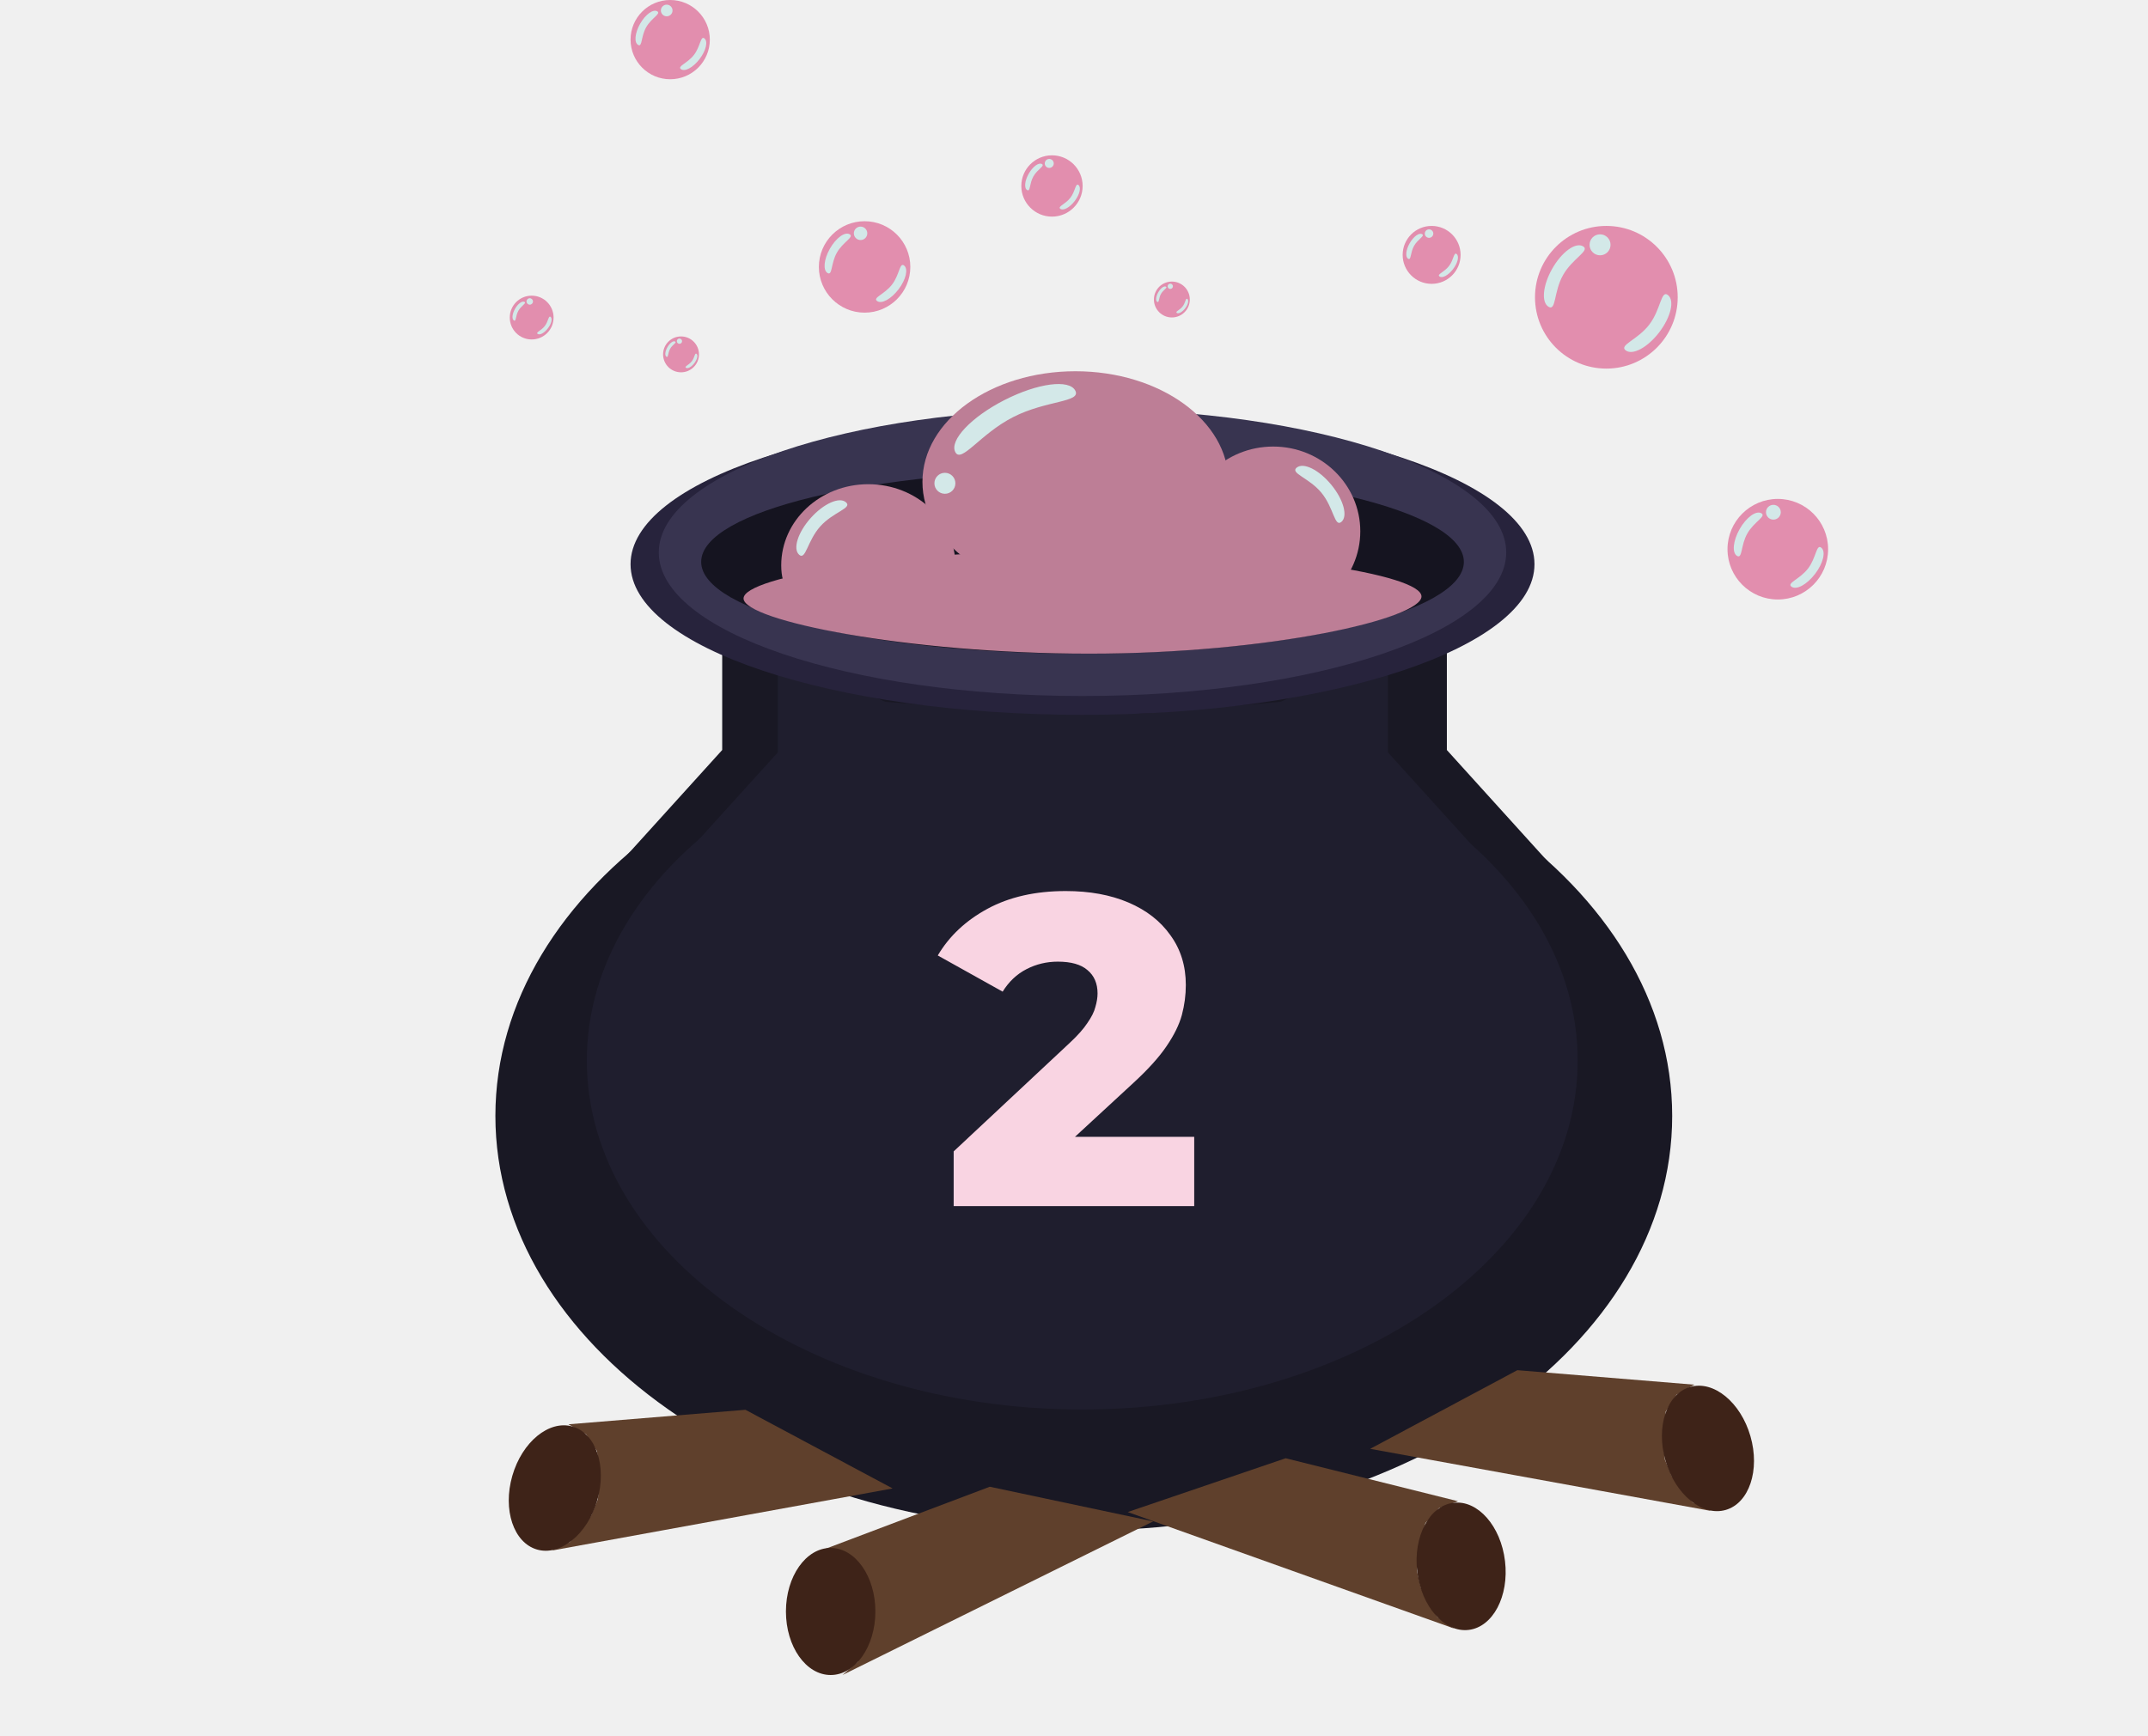
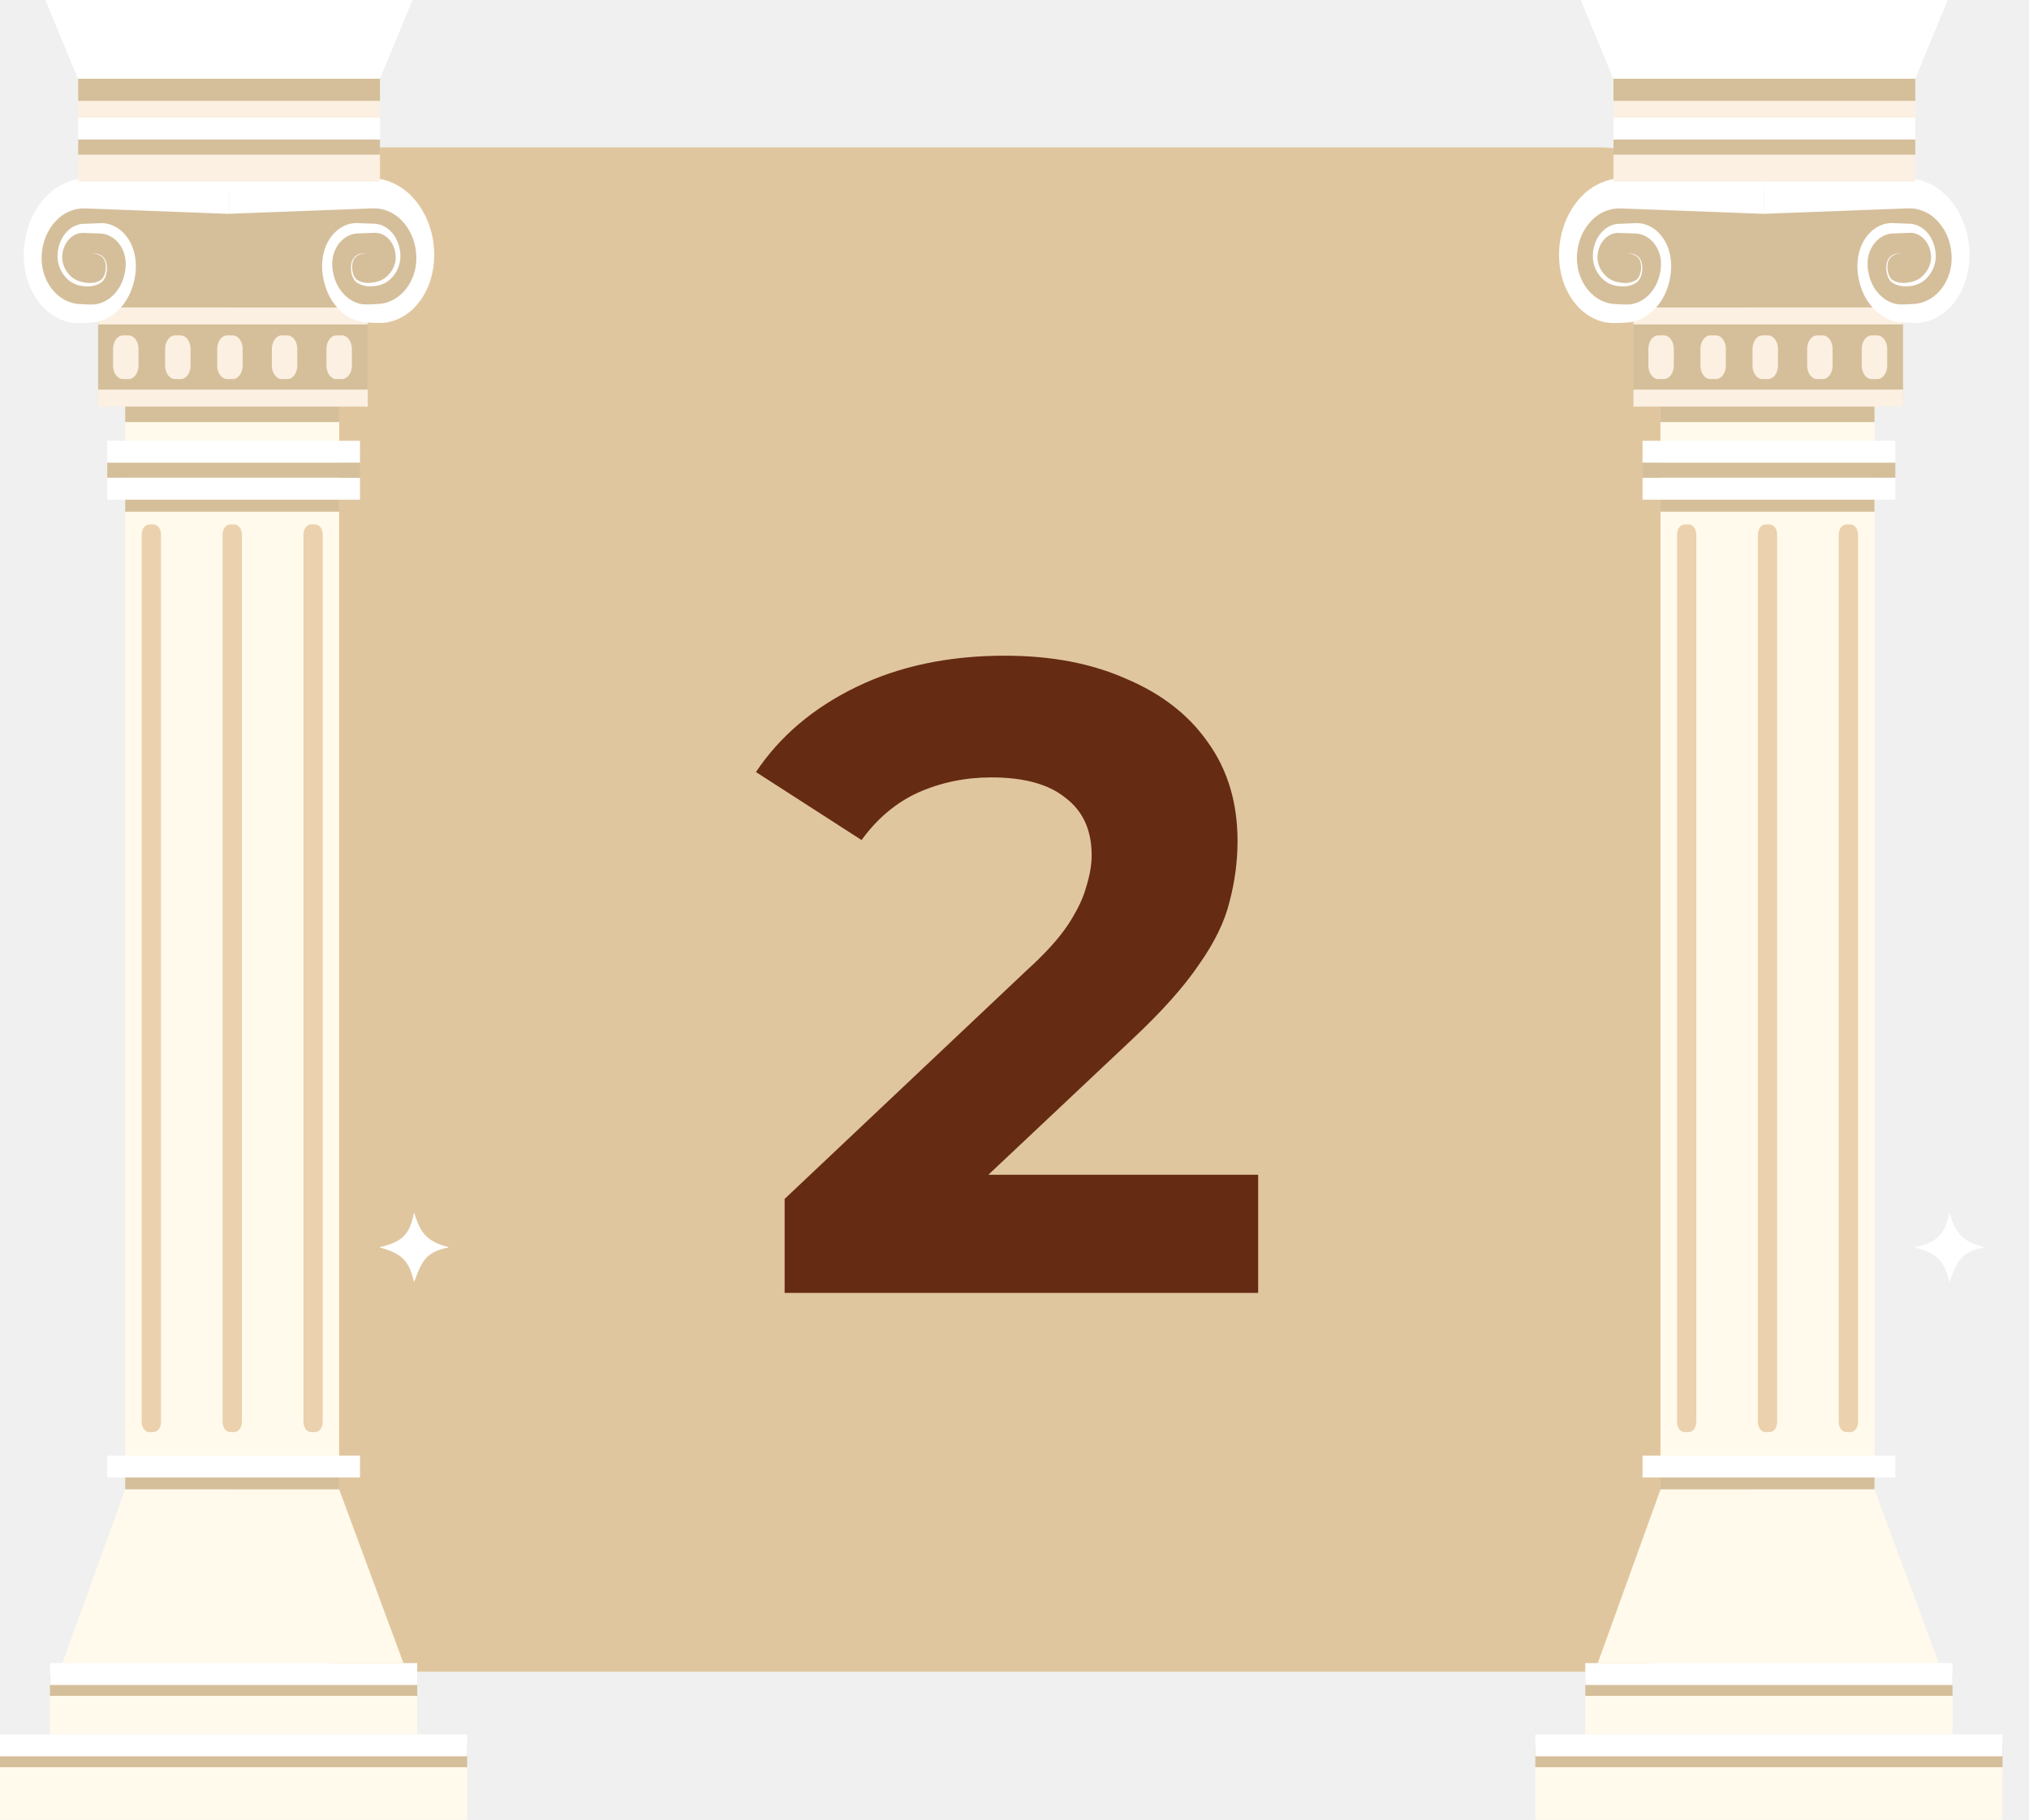
- <svg xmlns="http://www.w3.org/2000/svg" width="146" height="118" viewBox="0 0 146 118" fill="none">
-   <path d="M113.659 75.868C113.659 91.433 95.754 104.051 73.666 104.051C51.578 104.051 33.672 91.433 33.672 75.868C33.672 60.304 51.578 47.687 73.666 47.687C95.754 47.687 113.659 60.304 113.659 75.868Z" fill="#191824" />
-   <path d="M69.894 47.866L42.217 58.58L49.088 50.991L49.088 43.076L57.778 46.91L69.894 47.866Z" fill="#191824" />
-   <path d="M74.168 48.249L105.215 58.582L98.344 50.993L98.344 43.078L89.655 46.912L74.168 48.249Z" fill="#191824" />
-   <path d="M107.235 72.1C107.235 85.205 92.159 95.828 73.561 95.828C54.964 95.828 39.888 85.205 39.888 72.1C39.888 58.995 54.964 48.372 73.561 48.372C92.159 48.372 107.235 58.995 107.235 72.1Z" fill="#1F1E2E" />
-   <path d="M70.386 48.523L47.083 57.543L52.868 51.154L52.868 44.49L60.184 47.717L70.386 48.523Z" fill="#1F1E2E" />
-   <path d="M73.986 48.845L100.126 57.545L94.341 51.156L94.341 44.492L87.025 47.719L73.986 48.845Z" fill="#1F1E2E" />
-   <ellipse cx="73.579" cy="38.36" rx="30.72" ry="10.24" fill="#27233C" />
-   <ellipse cx="73.578" cy="37.56" rx="28.8" ry="9.76" fill="#383450" />
-   <ellipse cx="73.579" cy="38.2" rx="25.92" ry="6.24" fill="#151420" />
-   <ellipse cx="73.099" cy="32.76" rx="10.4" ry="7.52" fill="#BD7E96" />
-   <ellipse cx="86.539" cy="36.12" rx="5.92" ry="5.76" fill="#BD7E96" />
-   <path d="M64.94 38.435C64.94 41.48 62.289 41.236 59.02 41.236C55.75 41.236 53.1 41.48 53.1 38.435C53.1 35.389 55.75 32.92 59.02 32.92C62.289 32.92 64.94 35.389 64.94 38.435Z" fill="#BD7E96" />
-   <path d="M96.619 40.55C96.619 42.051 86.384 44.44 74.027 44.44C61.671 44.44 50.539 42.188 50.539 40.687C50.539 39.186 61.473 37.4 73.829 37.4C86.186 37.4 96.619 39.049 96.619 40.55Z" fill="#BD7E96" />
-   <path d="M55.98 105.347L67.277 101.08L78.38 103.436L57.264 113.88L58.291 112.989L58.804 112.033L59.19 110.823L59.318 109.677L59.061 108.212L58.355 106.557L57.328 105.665L55.98 105.347Z" fill="#5F402C" />
-   <path d="M38.636 96.835L50.667 95.848L60.671 101.196L37.495 105.42L38.728 104.845L39.487 104.066L40.193 103.005L40.635 101.935L40.797 100.452L40.579 98.659L39.842 97.515L38.636 96.835Z" fill="#5F402C" />
-   <ellipse cx="37.71" cy="101.168" rx="3.005" ry="4.352" transform="matrix(0.960822 0.277167 -0.277168 0.960821 29.5181 -6.48838)" fill="#3E2318" />
-   <path d="M99.1 102.065L87.387 99.143L76.65 102.8L98.836 110.721L97.712 109.954L97.089 109.062L96.564 107.901L96.301 106.774L96.382 105.284L96.887 103.55L97.8 102.541L99.1 102.065Z" fill="#5F402C" />
-   <ellipse cx="3.005" cy="4.352" rx="3.005" ry="4.352" transform="matrix(-0.993022 0.117929 0.11793 0.993022 101.783 101.816)" fill="#3E2318" />
-   <path d="M115.165 94.141L103.134 93.155L93.13 98.502L116.306 102.726L115.072 102.151L114.314 101.372L113.607 100.312L113.165 99.242L113.004 97.758L113.221 95.966L113.959 94.822L115.165 94.141Z" fill="#5F402C" />
-   <ellipse cx="3.005" cy="4.352" rx="3.005" ry="4.352" transform="matrix(-0.960822 0.277167 0.277168 0.960822 117.771 93.4609)" fill="#3E2318" />
-   <ellipse cx="56.46" cy="109.56" rx="3.04" ry="4.32" fill="#3E2318" />
-   <ellipse cx="109.184" cy="20.21" rx="4.85" ry="4.85" fill="#E28EAE" />
-   <path d="M112.782 22.587C111.989 23.626 110.966 24.179 110.497 23.821C110.027 23.463 111.31 23.108 112.102 22.069C112.895 21.029 112.897 19.698 113.366 20.056C113.836 20.414 113.574 21.547 112.782 22.587Z" fill="#D3E8E8" />
-   <path d="M105.5 18.276C106.144 17.138 107.083 16.452 107.597 16.743C108.11 17.034 106.888 17.559 106.244 18.697C105.6 19.834 105.778 21.153 105.264 20.862C104.75 20.571 104.856 19.413 105.5 18.276Z" fill="#D3E8E8" />
-   <path d="M68.27 27.201C70.524 26.049 72.681 25.763 73.09 26.562C73.499 27.361 71.115 27.206 68.862 28.358C66.609 29.51 65.339 31.533 64.93 30.734C64.522 29.935 66.017 28.353 68.27 27.201Z" fill="#D3E8E8" />
-   <path d="M55.108 35.215C55.988 34.231 57.061 33.756 57.506 34.153C57.95 34.55 56.631 34.806 55.751 35.791C54.871 36.775 54.764 38.114 54.319 37.717C53.875 37.319 54.228 36.2 55.108 35.215Z" fill="#D3E8E8" />
-   <path d="M90.485 32.954C89.646 31.935 88.593 31.416 88.133 31.795C87.672 32.174 88.98 32.483 89.819 33.502C90.658 34.522 90.71 35.864 91.171 35.485C91.631 35.106 91.324 33.973 90.485 32.954Z" fill="#D3E8E8" />
-   <ellipse cx="108.756" cy="16.644" rx="0.713" ry="0.713" fill="#D3E8E8" />
-   <ellipse cx="64.225" cy="32.858" rx="0.713" ry="0.713" fill="#D3E8E8" />
-   <ellipse cx="45.553" cy="2.694" rx="2.694" ry="2.694" fill="#E28EAE" />
-   <path d="M47.551 4.014C47.111 4.591 46.543 4.898 46.282 4.699C46.021 4.501 46.733 4.304 47.174 3.726C47.614 3.149 47.615 2.409 47.876 2.608C48.137 2.807 47.991 3.436 47.551 4.014Z" fill="#D3E8E8" />
-   <path d="M43.507 1.619C43.865 0.988 44.386 0.606 44.672 0.768C44.957 0.93 44.278 1.221 43.92 1.853C43.562 2.485 43.661 3.217 43.376 3.056C43.091 2.894 43.149 2.251 43.507 1.619Z" fill="#D3E8E8" />
-   <ellipse cx="45.316" cy="0.713" rx="0.396" ry="0.396" fill="#D3E8E8" />
-   <ellipse cx="79.652" cy="20.363" rx="1.22" ry="1.22" fill="#E28EAE" />
-   <path d="M80.557 20.961C80.358 21.223 80.1 21.362 79.982 21.272C79.864 21.182 80.187 21.092 80.386 20.831C80.586 20.569 80.586 20.234 80.704 20.324C80.823 20.414 80.757 20.7 80.557 20.961Z" fill="#D3E8E8" />
-   <path d="M78.725 19.877C78.887 19.59 79.123 19.418 79.252 19.491C79.382 19.564 79.074 19.696 78.912 19.982C78.75 20.269 78.795 20.6 78.665 20.527C78.536 20.454 78.563 20.163 78.725 19.877Z" fill="#D3E8E8" />
-   <ellipse cx="79.544" cy="19.465" rx="0.179" ry="0.179" fill="#D3E8E8" />
-   <ellipse cx="71.503" cy="12.644" rx="2.084" ry="2.084" fill="#E28EAE" />
-   <path d="M73.049 13.665C72.709 14.111 72.269 14.349 72.068 14.195C71.866 14.041 72.417 13.889 72.757 13.442C73.098 12.995 73.099 12.424 73.3 12.578C73.502 12.731 73.39 13.218 73.049 13.665Z" fill="#D3E8E8" />
-   <path d="M69.921 11.812C70.198 11.324 70.601 11.029 70.822 11.154C71.042 11.279 70.517 11.505 70.24 11.993C69.964 12.482 70.04 13.049 69.82 12.924C69.599 12.799 69.644 12.301 69.921 11.812Z" fill="#D3E8E8" />
-   <ellipse cx="71.318" cy="11.111" rx="0.306" ry="0.306" fill="#D3E8E8" />
-   <ellipse cx="58.767" cy="18.148" rx="3.108" ry="3.108" fill="#E28EAE" />
-   <path d="M61.074 19.671C60.566 20.338 59.91 20.692 59.609 20.462C59.308 20.233 60.13 20.006 60.638 19.339C61.146 18.673 61.147 17.82 61.448 18.049C61.749 18.279 61.581 19.005 61.074 19.671Z" fill="#D3E8E8" />
-   <path d="M56.407 16.909C56.819 16.18 57.421 15.74 57.75 15.926C58.08 16.113 57.296 16.449 56.883 17.178C56.47 17.907 56.584 18.753 56.255 18.566C55.926 18.38 55.994 17.637 56.407 16.909Z" fill="#D3E8E8" />
-   <ellipse cx="58.493" cy="15.863" rx="0.457" ry="0.457" fill="#D3E8E8" />
-   <ellipse cx="120.838" cy="37.339" rx="3.419" ry="3.419" fill="#E28EAE" />
-   <path d="M123.374 39.014C122.816 39.747 122.094 40.137 121.763 39.885C121.432 39.632 122.336 39.382 122.895 38.649C123.454 37.916 123.455 36.978 123.786 37.23C124.117 37.483 123.933 38.281 123.374 39.014Z" fill="#D3E8E8" />
-   <path d="M118.242 35.975C118.696 35.173 119.358 34.69 119.72 34.895C120.082 35.1 119.22 35.47 118.766 36.272C118.312 37.074 118.437 38.004 118.075 37.799C117.713 37.593 117.788 36.777 118.242 35.975Z" fill="#D3E8E8" />
-   <ellipse cx="120.537" cy="34.825" rx="0.503" ry="0.503" fill="#D3E8E8" />
-   <ellipse cx="97.308" cy="17.329" rx="1.969" ry="1.969" fill="#E28EAE" />
-   <path d="M98.767 18.293C98.445 18.715 98.03 18.94 97.84 18.794C97.649 18.649 98.17 18.505 98.491 18.083C98.813 17.661 98.814 17.121 99.004 17.266C99.195 17.412 99.089 17.871 98.767 18.293Z" fill="#D3E8E8" />
-   <path d="M95.812 16.543C96.074 16.082 96.455 15.803 96.663 15.921C96.872 16.039 96.376 16.253 96.114 16.714C95.853 17.176 95.925 17.711 95.716 17.593C95.508 17.475 95.551 17.005 95.812 16.543Z" fill="#D3E8E8" />
-   <ellipse cx="97.133" cy="15.881" rx="0.289" ry="0.289" fill="#D3E8E8" />
-   <ellipse cx="36.138" cy="21.59" rx="1.489" ry="1.489" fill="#E28EAE" />
-   <path d="M37.242 22.32C36.999 22.639 36.685 22.809 36.541 22.699C36.397 22.589 36.79 22.48 37.034 22.161C37.277 21.842 37.278 21.433 37.422 21.543C37.566 21.653 37.486 22.001 37.242 22.32Z" fill="#D3E8E8" />
-   <path d="M35.007 20.996C35.205 20.646 35.493 20.436 35.651 20.525C35.809 20.614 35.433 20.776 35.235 21.125C35.037 21.474 35.092 21.88 34.934 21.79C34.777 21.701 34.809 21.345 35.007 20.996Z" fill="#D3E8E8" />
-   <ellipse cx="36.007" cy="20.495" rx="0.219" ry="0.219" fill="#D3E8E8" />
-   <ellipse cx="46.29" cy="24.093" rx="1.22" ry="1.22" fill="#E28EAE" />
-   <path d="M47.195 24.691C46.996 24.953 46.738 25.092 46.62 25.002C46.502 24.912 46.825 24.822 47.024 24.561C47.223 24.299 47.224 23.964 47.342 24.054C47.46 24.144 47.394 24.429 47.195 24.691Z" fill="#D3E8E8" />
-   <path d="M45.363 23.606C45.525 23.32 45.761 23.147 45.89 23.22C46.02 23.294 45.712 23.426 45.55 23.712C45.388 23.998 45.432 24.33 45.303 24.257C45.174 24.184 45.201 23.892 45.363 23.606Z" fill="#D3E8E8" />
-   <ellipse cx="46.182" cy="23.196" rx="0.179" ry="0.179" fill="#D3E8E8" />
-   <path d="M64.821 82V78.28L72.681 70.93C73.241 70.41 73.651 69.95 73.911 69.55C74.191 69.15 74.371 68.79 74.451 68.47C74.551 68.13 74.601 67.82 74.601 67.54C74.601 66.86 74.371 66.33 73.911 65.95C73.471 65.57 72.801 65.38 71.901 65.38C71.141 65.38 70.431 65.55 69.771 65.89C69.111 66.23 68.571 66.74 68.151 67.42L63.741 64.96C64.521 63.64 65.651 62.58 67.131 61.78C68.611 60.98 70.381 60.58 72.441 60.58C74.061 60.58 75.481 60.84 76.701 61.36C77.921 61.88 78.871 62.62 79.551 63.58C80.251 64.54 80.601 65.67 80.601 66.97C80.601 67.65 80.511 68.33 80.331 69.01C80.151 69.67 79.801 70.38 79.281 71.14C78.781 71.88 78.031 72.71 77.031 73.63L70.791 79.39L69.801 77.29H81.171V82H64.821Z" fill="#F9D4E2" />
+ <svg xmlns="http://www.w3.org/2000/svg" width="68" height="61" viewBox="0 0 68 61" fill="none">
+   <path d="M53.539 4.939H12.742C9.898 4.939 7.592 7.245 7.592 10.09V50.887C7.592 53.731 9.898 56.038 12.742 56.038H53.539C56.384 56.038 58.69 53.731 58.69 50.887V10.09C58.69 7.245 56.384 4.939 53.539 4.939Z" fill="#E0C69F" />
+   <path d="M26.296 43.34V40.19L34.395 32.54C35.035 31.96 35.505 31.44 35.806 30.98C36.105 30.52 36.306 30.1 36.406 29.72C36.526 29.34 36.586 28.99 36.586 28.67C36.586 27.83 36.295 27.19 35.715 26.75C35.156 26.29 34.325 26.06 33.225 26.06C32.346 26.06 31.526 26.23 30.765 26.57C30.026 26.91 29.395 27.44 28.875 28.16L25.335 25.88C26.136 24.68 27.256 23.73 28.695 23.03C30.136 22.33 31.796 21.98 33.675 21.98C35.236 21.98 36.596 22.24 37.755 22.76C38.935 23.26 39.846 23.97 40.486 24.89C41.145 25.81 41.475 26.91 41.475 28.19C41.475 28.87 41.386 29.55 41.206 30.23C41.045 30.89 40.706 31.59 40.185 32.33C39.685 33.07 38.946 33.9 37.965 34.82L31.245 41.15L30.316 39.38H42.166V43.34H26.296Z" fill="#662B13" />
+   <g clip-path="url(#clip0_5568_16957)">
+     <path d="M3.288 13.342L12.325 13.342V10.304L3.288 10.304V13.342Z" fill="#D5BF9B" />
+     <path d="M4.195 14.956L11.367 14.956V13.342L4.195 13.342V14.956Z" fill="#FBF0E1" />
+     <path d="M4.195 49.93H11.367L11.367 13.344H4.195L4.195 49.93Z" fill="#FFFAEB" />
+     <path d="M4.195 14.149L11.367 14.149V13.342L4.195 13.342V14.149Z" fill="#D5BF9B" />
+     <path d="M4.195 17.154H11.367V16.347H4.195V17.154Z" fill="#D5BF9B" />
+     <path d="M3.288 10.875L12.325 10.875V10.306L3.288 10.306V10.875Z" fill="#FBF0E1" />
+     <path d="M3.288 13.63L12.325 13.63V13.06L3.288 13.06V13.63Z" fill="#FBF0E1" />
+     <path d="M11.675 10.306H3.68C3.68 10.306 1.595 11.084 1.163 9.154C0.73 7.223 2.253 6.481 3.319 6.481C4.385 6.481 12.109 6.11 13.133 6.631C14.159 7.149 14.564 8.378 14.187 9.154C13.809 9.931 13.757 10.641 11.675 10.306Z" fill="#D5BF9B" />
+     <path d="M7.676 5.794L3.118 5.966L2.828 5.98C2.715 5.987 2.603 6 2.493 6.029C2.271 6.086 2.056 6.182 1.855 6.322C1.454 6.604 1.114 7.066 0.932 7.646C0.748 8.217 0.745 8.909 0.952 9.48C1.154 10.048 1.525 10.457 1.933 10.662C2.138 10.766 2.353 10.821 2.568 10.828C2.791 10.828 2.936 10.826 3.168 10.804C3.601 10.745 4.017 10.452 4.283 9.976C4.544 9.509 4.657 8.831 4.434 8.27C4.216 7.725 3.761 7.454 3.348 7.481L2.775 7.504C2.562 7.517 2.352 7.629 2.193 7.822C2.032 8.011 1.927 8.295 1.929 8.589C1.926 8.897 2.064 9.155 2.223 9.318C2.382 9.49 2.589 9.571 2.78 9.59C2.973 9.613 3.175 9.605 3.359 9.49C3.56 9.38 3.624 9.043 3.563 8.797C3.482 8.526 3.246 8.481 3.068 8.496C3.248 8.492 3.475 8.564 3.534 8.81C3.577 9.045 3.51 9.336 3.333 9.412C3.165 9.503 2.973 9.497 2.791 9.463C2.607 9.429 2.435 9.346 2.301 9.185C2.167 9.032 2.073 8.812 2.085 8.596C2.093 8.369 2.183 8.161 2.314 8.021C2.444 7.879 2.613 7.805 2.78 7.807L3.347 7.827C3.689 7.831 4.018 8.083 4.151 8.469C4.285 8.842 4.19 9.336 3.985 9.658C3.775 9.99 3.454 10.19 3.13 10.207C2.982 10.211 2.748 10.202 2.592 10.187C2.427 10.168 2.267 10.113 2.12 10.026C1.824 9.851 1.58 9.535 1.468 9.16C1.354 8.793 1.375 8.359 1.509 7.998C1.641 7.636 1.879 7.343 2.16 7.17C2.301 7.087 2.452 7.03 2.606 7.004C2.682 6.991 2.761 6.987 2.837 6.987L3.116 6.996L7.675 7.169V5.796L7.676 5.794Z" fill="white" />
+     <path d="M7.673 7.166L12.231 6.994L12.511 6.985C12.589 6.985 12.665 6.986 12.742 7.002C12.896 7.028 13.046 7.083 13.187 7.168C13.468 7.339 13.707 7.634 13.839 7.996C13.973 8.359 13.993 8.791 13.88 9.158C13.767 9.533 13.524 9.849 13.228 10.023C13.08 10.11 12.919 10.165 12.756 10.184C12.6 10.199 12.365 10.209 12.217 10.205C11.892 10.188 11.573 9.987 11.363 9.656C11.158 9.332 11.063 8.84 11.197 8.467C11.33 8.081 11.659 7.827 12.001 7.825L12.568 7.804C12.734 7.802 12.903 7.876 13.034 8.018C13.165 8.158 13.254 8.367 13.263 8.594C13.275 8.81 13.181 9.031 13.046 9.183C12.912 9.344 12.742 9.427 12.557 9.461C12.375 9.497 12.183 9.501 12.015 9.41C11.838 9.334 11.771 9.044 11.814 8.808C11.871 8.562 12.099 8.49 12.28 8.494C12.102 8.478 11.864 8.522 11.785 8.795C11.723 9.043 11.789 9.378 11.989 9.488C12.173 9.603 12.375 9.609 12.568 9.588C12.759 9.567 12.966 9.488 13.125 9.315C13.284 9.152 13.422 8.893 13.419 8.586C13.419 8.295 13.314 8.011 13.155 7.819C12.996 7.626 12.787 7.517 12.573 7.501L12 7.479C11.587 7.452 11.133 7.723 10.914 8.268C10.691 8.829 10.804 9.506 11.065 9.974C11.331 10.449 11.748 10.743 12.18 10.802C12.412 10.822 12.557 10.826 12.78 10.826C12.995 10.817 13.21 10.764 13.415 10.659C13.824 10.455 14.195 10.046 14.396 9.478C14.601 8.908 14.598 8.215 14.416 7.643C14.234 7.064 13.894 6.602 13.495 6.32C13.293 6.18 13.077 6.081 12.857 6.026C12.746 5.998 12.633 5.983 12.522 5.977L12.231 5.964L7.673 5.792V7.164V7.166Z" fill="white" />
+     <path d="M2.62 4.283L12.735 4.283V-3.09944e-05L2.62 -3.09944e-05V4.283Z" fill="#FBF0E1" />
+     <path d="M2.62 3.381L12.735 3.381V-2.55108e-05L2.62 -2.55108e-05V3.381Z" fill="#D5BF9B" />
+     <path d="M2.62 6.085L12.735 6.085V4.677L2.62 4.677V6.085Z" fill="#FBF0E1" />
+     <path d="M2.62 5.184L12.735 5.184V4.677L2.62 4.677V5.184Z" fill="#D5BF9B" />
+     <path d="M2.611 2.639H12.734L13.824 0H1.523L2.611 2.639Z" fill="white" />
+     <path d="M2.62 4.677L12.735 4.677V3.944L2.62 3.944V4.677Z" fill="white" />
+     <path d="M3.594 16.016H12.065V15.508L3.594 15.508V16.016Z" fill="#D5BF9B" />
+     <path d="M3.594 15.508L12.065 15.508V14.776L3.594 14.776V15.508Z" fill="white" />
+     <path d="M3.594 16.75H12.065V16.018H3.594V16.75Z" fill="white" />
+     <path d="M4.195 49.93H11.367V49.123H4.195V49.93Z" fill="#D5BF9B" />
+     <path d="M3.594 49.526H12.065V48.794H3.594V49.526Z" fill="white" />
+     <path d="M1.675 56.85H13.983V56.117H1.675V56.85Z" fill="#D5BF9B" />
+     <path d="M1.675 58.141H13.983V56.85H1.675V58.141Z" fill="#FFFAEB" />
+     <path d="M1.675 56.483H13.983V55.75H1.675V56.483Z" fill="white" />
+     <path d="M-7.62939e-06 59.239H15.658V58.506H-7.62939e-06V59.239Z" fill="#D5BF9B" />
+     <path d="M-7.62939e-06 61.002H15.658V59.241H-7.62939e-06V61.002Z" fill="#FFFAEB" />
+     <path d="M-7.62939e-06 58.874H15.658V58.141H-7.62939e-06V58.874Z" fill="white" />
+     <path d="M11.274 12.708H11.46C11.644 12.708 11.793 12.506 11.793 12.256V11.695C11.793 11.445 11.644 11.243 11.46 11.243H11.274C11.09 11.243 10.941 11.445 10.941 11.695V12.256C10.941 12.506 11.09 12.708 11.274 12.708Z" fill="#FBF0E1" />
+     <path d="M9.444 12.708H9.63C9.814 12.708 9.963 12.506 9.963 12.256V11.695C9.963 11.445 9.814 11.243 9.63 11.243H9.444C9.26 11.243 9.111 11.445 9.111 11.695V12.256C9.111 12.506 9.26 12.708 9.444 12.708Z" fill="#FBF0E1" />
+     <path d="M7.613 12.708H7.799C7.983 12.708 8.132 12.506 8.132 12.256V11.695C8.132 11.445 7.983 11.243 7.799 11.243H7.613C7.429 11.243 7.28 11.445 7.28 11.695V12.256C7.28 12.506 7.429 12.708 7.613 12.708Z" fill="#FBF0E1" />
+     <path d="M5.867 12.708H6.053C6.237 12.708 6.386 12.506 6.386 12.256V11.695C6.386 11.445 6.237 11.243 6.053 11.243H5.867C5.683 11.243 5.534 11.445 5.534 11.695V12.256C5.534 12.506 5.683 12.708 5.867 12.708Z" fill="#FBF0E1" />
+     <path d="M4.123 12.708H4.308C4.493 12.708 4.642 12.506 4.642 12.256V11.695C4.642 11.445 4.493 11.243 4.308 11.243H4.123C3.939 11.243 3.789 11.445 3.789 11.695V12.256C3.789 12.506 3.939 12.708 4.123 12.708Z" fill="#FBF0E1" />
+     <path d="M7.853 48.006H7.712C7.573 48.006 7.46 47.853 7.46 47.663L7.46 17.922C7.46 17.733 7.573 17.58 7.712 17.58H7.853C7.993 17.58 8.106 17.733 8.106 17.922L8.106 47.663C8.106 47.853 7.993 48.006 7.853 48.006Z" fill="#EBD1AD" />
+     <path d="M10.564 48.006H10.423C10.283 48.006 10.17 47.853 10.17 47.663L10.17 17.922C10.17 17.733 10.283 17.58 10.423 17.58H10.564C10.703 17.58 10.816 17.733 10.816 17.922L10.816 47.663C10.816 47.853 10.703 48.006 10.564 48.006Z" fill="#EBD1AD" />
+     <path d="M5.143 48.006H5.002C4.862 48.006 4.749 47.853 4.749 47.663L4.749 17.922C4.749 17.733 4.862 17.58 5.002 17.58H5.143C5.283 17.58 5.396 17.733 5.396 17.922L5.396 47.663C5.396 47.853 5.283 48.006 5.143 48.006Z" fill="#EBD1AD" />
+     <path d="M2.092 55.752H13.522L11.368 49.93H4.195L2.092 55.752Z" fill="#FFFAEB" />
+     <path d="M15.035 41.813C14.332 41.627 14.086 41.367 13.879 40.657C13.736 41.371 13.498 41.637 12.722 41.813C13.497 42.013 13.719 42.29 13.879 42.97C14.113 42.318 14.251 41.958 15.035 41.813Z" fill="white" />
+     <path d="M15.035 41.813C14.332 41.627 14.086 41.367 13.879 40.657C13.736 41.371 13.498 41.637 12.722 41.813C13.497 42.013 13.719 42.29 13.879 42.97C14.113 42.318 14.251 41.958 15.035 41.813Z" fill="white" />
+   </g>
+   <g clip-path="url(#clip1_5568_16957)">
+     <path d="M54.743 13.342L63.779 13.342V10.304L54.743 10.304V13.342Z" fill="#D5BF9B" />
+     <path d="M55.65 14.956L62.822 14.956V13.342L55.65 13.342V14.956Z" fill="#FBF0E1" />
+     <path d="M55.65 49.93H62.822V13.344H55.65V49.93Z" fill="#FFFAEB" />
+     <path d="M55.65 14.149L62.822 14.149V13.342L55.65 13.342V14.149Z" fill="#D5BF9B" />
+     <path d="M55.65 17.154H62.822V16.347H55.65V17.154Z" fill="#D5BF9B" />
+     <path d="M54.743 10.875L63.779 10.875V10.306L54.743 10.306V10.875Z" fill="#FBF0E1" />
+     <path d="M54.743 13.63L63.779 13.63V13.06L54.743 13.06V13.63Z" fill="#FBF0E1" />
+     <path d="M63.129 10.306H55.135C55.135 10.306 53.05 11.084 52.617 9.154C52.184 7.223 53.707 6.481 54.773 6.481C55.84 6.481 63.563 6.11 64.588 6.631C65.613 7.149 66.018 8.378 65.641 9.154C65.263 9.931 65.211 10.641 63.129 10.306Z" fill="#D5BF9B" />
+     <path d="M59.13 5.794L54.572 5.966L54.282 5.98C54.169 5.987 54.057 6 53.947 6.029C53.725 6.086 53.51 6.182 53.309 6.322C52.909 6.604 52.568 7.066 52.387 7.646C52.203 8.217 52.2 8.909 52.406 9.48C52.609 10.048 52.98 10.457 53.387 10.662C53.593 10.766 53.807 10.821 54.022 10.828C54.246 10.828 54.391 10.826 54.623 10.804C55.055 10.745 55.471 10.452 55.738 9.976C55.999 9.509 56.112 8.831 55.888 8.27C55.671 7.725 55.216 7.454 54.803 7.481L54.229 7.504C54.017 7.517 53.806 7.629 53.647 7.822C53.486 8.011 53.382 8.295 53.383 8.589C53.38 8.897 53.519 9.155 53.678 9.318C53.837 9.49 54.043 9.571 54.235 9.59C54.427 9.613 54.63 9.605 54.814 9.49C55.015 9.38 55.079 9.043 55.017 8.797C54.937 8.526 54.701 8.481 54.522 8.496C54.702 8.492 54.93 8.564 54.988 8.81C55.032 9.045 54.965 9.336 54.787 9.412C54.62 9.503 54.427 9.497 54.246 9.463C54.062 9.429 53.89 9.346 53.756 9.185C53.622 9.032 53.527 8.812 53.539 8.596C53.548 8.369 53.637 8.161 53.768 8.021C53.898 7.879 54.067 7.805 54.235 7.807L54.801 7.827C55.143 7.831 55.472 8.083 55.605 8.469C55.739 8.842 55.644 9.336 55.439 9.658C55.23 9.99 54.909 10.19 54.585 10.207C54.437 10.211 54.203 10.202 54.046 10.187C53.882 10.168 53.721 10.113 53.574 10.026C53.279 9.851 53.034 9.535 52.923 9.16C52.808 8.793 52.829 8.359 52.963 7.998C53.096 7.636 53.333 7.343 53.615 7.17C53.756 7.087 53.907 7.03 54.06 7.004C54.137 6.991 54.215 6.987 54.292 6.987L54.571 6.996L59.129 7.169V5.796L59.13 5.794Z" fill="white" />
+     <path d="M59.128 7.166L63.686 6.994L63.965 6.985C64.043 6.985 64.12 6.986 64.197 7.002C64.35 7.028 64.501 7.083 64.642 7.168C64.922 7.339 65.161 7.634 65.294 7.996C65.428 8.359 65.447 8.791 65.334 9.158C65.221 9.533 64.978 9.849 64.682 10.023C64.534 10.11 64.374 10.165 64.211 10.184C64.054 10.199 63.82 10.209 63.672 10.205C63.347 10.188 63.027 9.987 62.818 9.656C62.613 9.332 62.518 8.84 62.652 8.467C62.784 8.081 63.114 7.827 63.456 7.825L64.022 7.804C64.188 7.802 64.357 7.876 64.488 8.018C64.62 8.158 64.709 8.367 64.717 8.594C64.73 8.81 64.635 9.031 64.501 9.183C64.367 9.344 64.197 9.427 64.011 9.461C63.83 9.497 63.637 9.501 63.469 9.41C63.292 9.334 63.225 9.044 63.269 8.808C63.326 8.562 63.553 8.49 63.735 8.494C63.556 8.478 63.319 8.522 63.239 8.795C63.178 9.043 63.243 9.378 63.443 9.488C63.627 9.603 63.83 9.609 64.022 9.588C64.213 9.567 64.42 9.488 64.579 9.315C64.738 9.152 64.876 8.893 64.874 8.586C64.874 8.295 64.769 8.011 64.61 7.819C64.451 7.626 64.241 7.517 64.028 7.501L63.454 7.479C63.041 7.452 62.587 7.723 62.368 8.268C62.145 8.829 62.258 9.506 62.519 9.974C62.786 10.449 63.203 10.743 63.634 10.802C63.866 10.822 64.011 10.826 64.234 10.826C64.449 10.817 64.664 10.764 64.869 10.659C65.278 10.455 65.65 10.046 65.85 9.478C66.056 8.908 66.053 8.215 65.87 7.643C65.689 7.064 65.348 6.602 64.949 6.32C64.748 6.18 64.532 6.081 64.311 6.026C64.201 5.998 64.088 5.983 63.976 5.977L63.686 5.964L59.128 5.792V7.164V7.166Z" fill="white" />
+     <path d="M54.074 4.283L64.19 4.283V-3.09944e-05L54.074 -3.09944e-05V4.283Z" fill="#FBF0E1" />
+     <path d="M54.074 3.381L64.19 3.381V-2.55108e-05L54.074 -2.55108e-05V3.381Z" fill="#D5BF9B" />
+     <path d="M54.074 6.085L64.19 6.085V4.677L54.074 4.677V6.085Z" fill="#FBF0E1" />
+     <path d="M54.074 5.184L64.19 5.184V4.677L54.074 4.677V5.184Z" fill="#D5BF9B" />
+     <path d="M54.066 2.639H64.188L65.278 0H52.977L54.066 2.639Z" fill="white" />
+     <path d="M54.074 4.677L64.19 4.677V3.944L54.074 3.944V4.677Z" fill="white" />
+     <path d="M55.048 16.016H63.52V15.508L55.048 15.508V16.016Z" fill="#D5BF9B" />
+     <path d="M55.048 15.508L63.52 15.508V14.776L55.048 14.776V15.508Z" fill="white" />
+     <path d="M55.048 16.75H63.52V16.018H55.048V16.75Z" fill="white" />
+     <path d="M55.65 49.93H62.822V49.123H55.65V49.93Z" fill="#D5BF9B" />
+     <path d="M55.048 49.526H63.52V48.794H55.048V49.526Z" fill="white" />
+     <path d="M53.129 56.85H65.437V56.117H53.129V56.85Z" fill="#D5BF9B" />
+     <path d="M53.129 58.141H65.437V56.85H53.129V58.141Z" fill="#FFFAEB" />
+     <path d="M53.129 56.483H65.437V55.75H53.129V56.483Z" fill="white" />
+     <path d="M51.454 59.239H67.112V58.506H51.454V59.239Z" fill="#D5BF9B" />
+     <path d="M51.454 61.002H67.112V59.241H51.454V61.002Z" fill="#FFFAEB" />
+     <path d="M51.454 58.874H67.112V58.141H51.454V58.874Z" fill="white" />
+     <path d="M62.728 12.708H62.914C63.098 12.708 63.248 12.506 63.248 12.256V11.695C63.248 11.445 63.098 11.243 62.914 11.243H62.728C62.544 11.243 62.395 11.445 62.395 11.695V12.256C62.395 12.506 62.544 12.708 62.728 12.708Z" fill="#FBF0E1" />
+     <path d="M60.899 12.708H61.084C61.269 12.708 61.418 12.506 61.418 12.256V11.695C61.418 11.445 61.269 11.243 61.084 11.243H60.899C60.715 11.243 60.565 11.445 60.565 11.695V12.256C60.565 12.506 60.715 12.708 60.899 12.708Z" fill="#FBF0E1" />
+     <path d="M59.068 12.708H59.253C59.438 12.708 59.587 12.506 59.587 12.256V11.695C59.587 11.445 59.438 11.243 59.253 11.243H59.068C58.883 11.243 58.734 11.445 58.734 11.695V12.256C58.734 12.506 58.883 12.708 59.068 12.708Z" fill="#FBF0E1" />
+     <path d="M57.322 12.708H57.507C57.692 12.708 57.841 12.506 57.841 12.256V11.695C57.841 11.445 57.692 11.243 57.507 11.243H57.322C57.138 11.243 56.988 11.445 56.988 11.695V12.256C56.988 12.506 57.138 12.708 57.322 12.708Z" fill="#FBF0E1" />
+     <path d="M55.577 12.708H55.763C55.947 12.708 56.096 12.506 56.096 12.256V11.695C56.096 11.445 55.947 11.243 55.763 11.243H55.577C55.393 11.243 55.244 11.445 55.244 11.695V12.256C55.244 12.506 55.393 12.708 55.577 12.708Z" fill="#FBF0E1" />
+     <path d="M59.308 48.006H59.167C59.027 48.006 58.914 47.853 58.914 47.663V17.922C58.914 17.733 59.027 17.58 59.167 17.58H59.308C59.447 17.58 59.56 17.733 59.56 17.922V47.663C59.56 47.853 59.447 48.006 59.308 48.006Z" fill="#EBD1AD" />
+     <path d="M62.018 48.006H61.877C61.738 48.006 61.624 47.853 61.624 47.663V17.922C61.624 17.733 61.738 17.58 61.877 17.58H62.018C62.158 17.58 62.271 17.733 62.271 17.922V47.663C62.271 47.853 62.158 48.006 62.018 48.006Z" fill="#EBD1AD" />
+     <path d="M56.597 48.006H56.456C56.317 48.006 56.204 47.853 56.204 47.663V17.922C56.204 17.733 56.317 17.58 56.456 17.58H56.597C56.737 17.58 56.85 17.733 56.85 17.922V47.663C56.85 47.853 56.737 48.006 56.597 48.006Z" fill="#EBD1AD" />
+     <path d="M53.547 55.752H64.977L62.822 49.93H55.65L53.547 55.752Z" fill="#FFFAEB" />
+     <path d="M66.489 41.813C65.787 41.627 65.54 41.367 65.333 40.657C65.191 41.371 64.953 41.637 64.176 41.813C64.951 42.013 65.174 42.29 65.333 42.97C65.567 42.318 65.705 41.958 66.489 41.813Z" fill="white" />
+     <path d="M66.489 41.813C65.787 41.627 65.54 41.367 65.333 40.657C65.191 41.371 64.953 41.637 64.176 41.813C64.951 42.013 65.174 42.29 65.333 42.97C65.567 42.318 65.705 41.958 66.489 41.813Z" fill="white" />
+   </g>
+   <defs>
+     <clipPath id="clip0_5568_16957">
+       <rect width="15.658" height="61" fill="white" />
+     </clipPath>
+     <clipPath id="clip1_5568_16957">
+       <rect width="15.658" height="61" fill="white" transform="translate(51.4544)" />
+     </clipPath>
+   </defs>
</svg>
